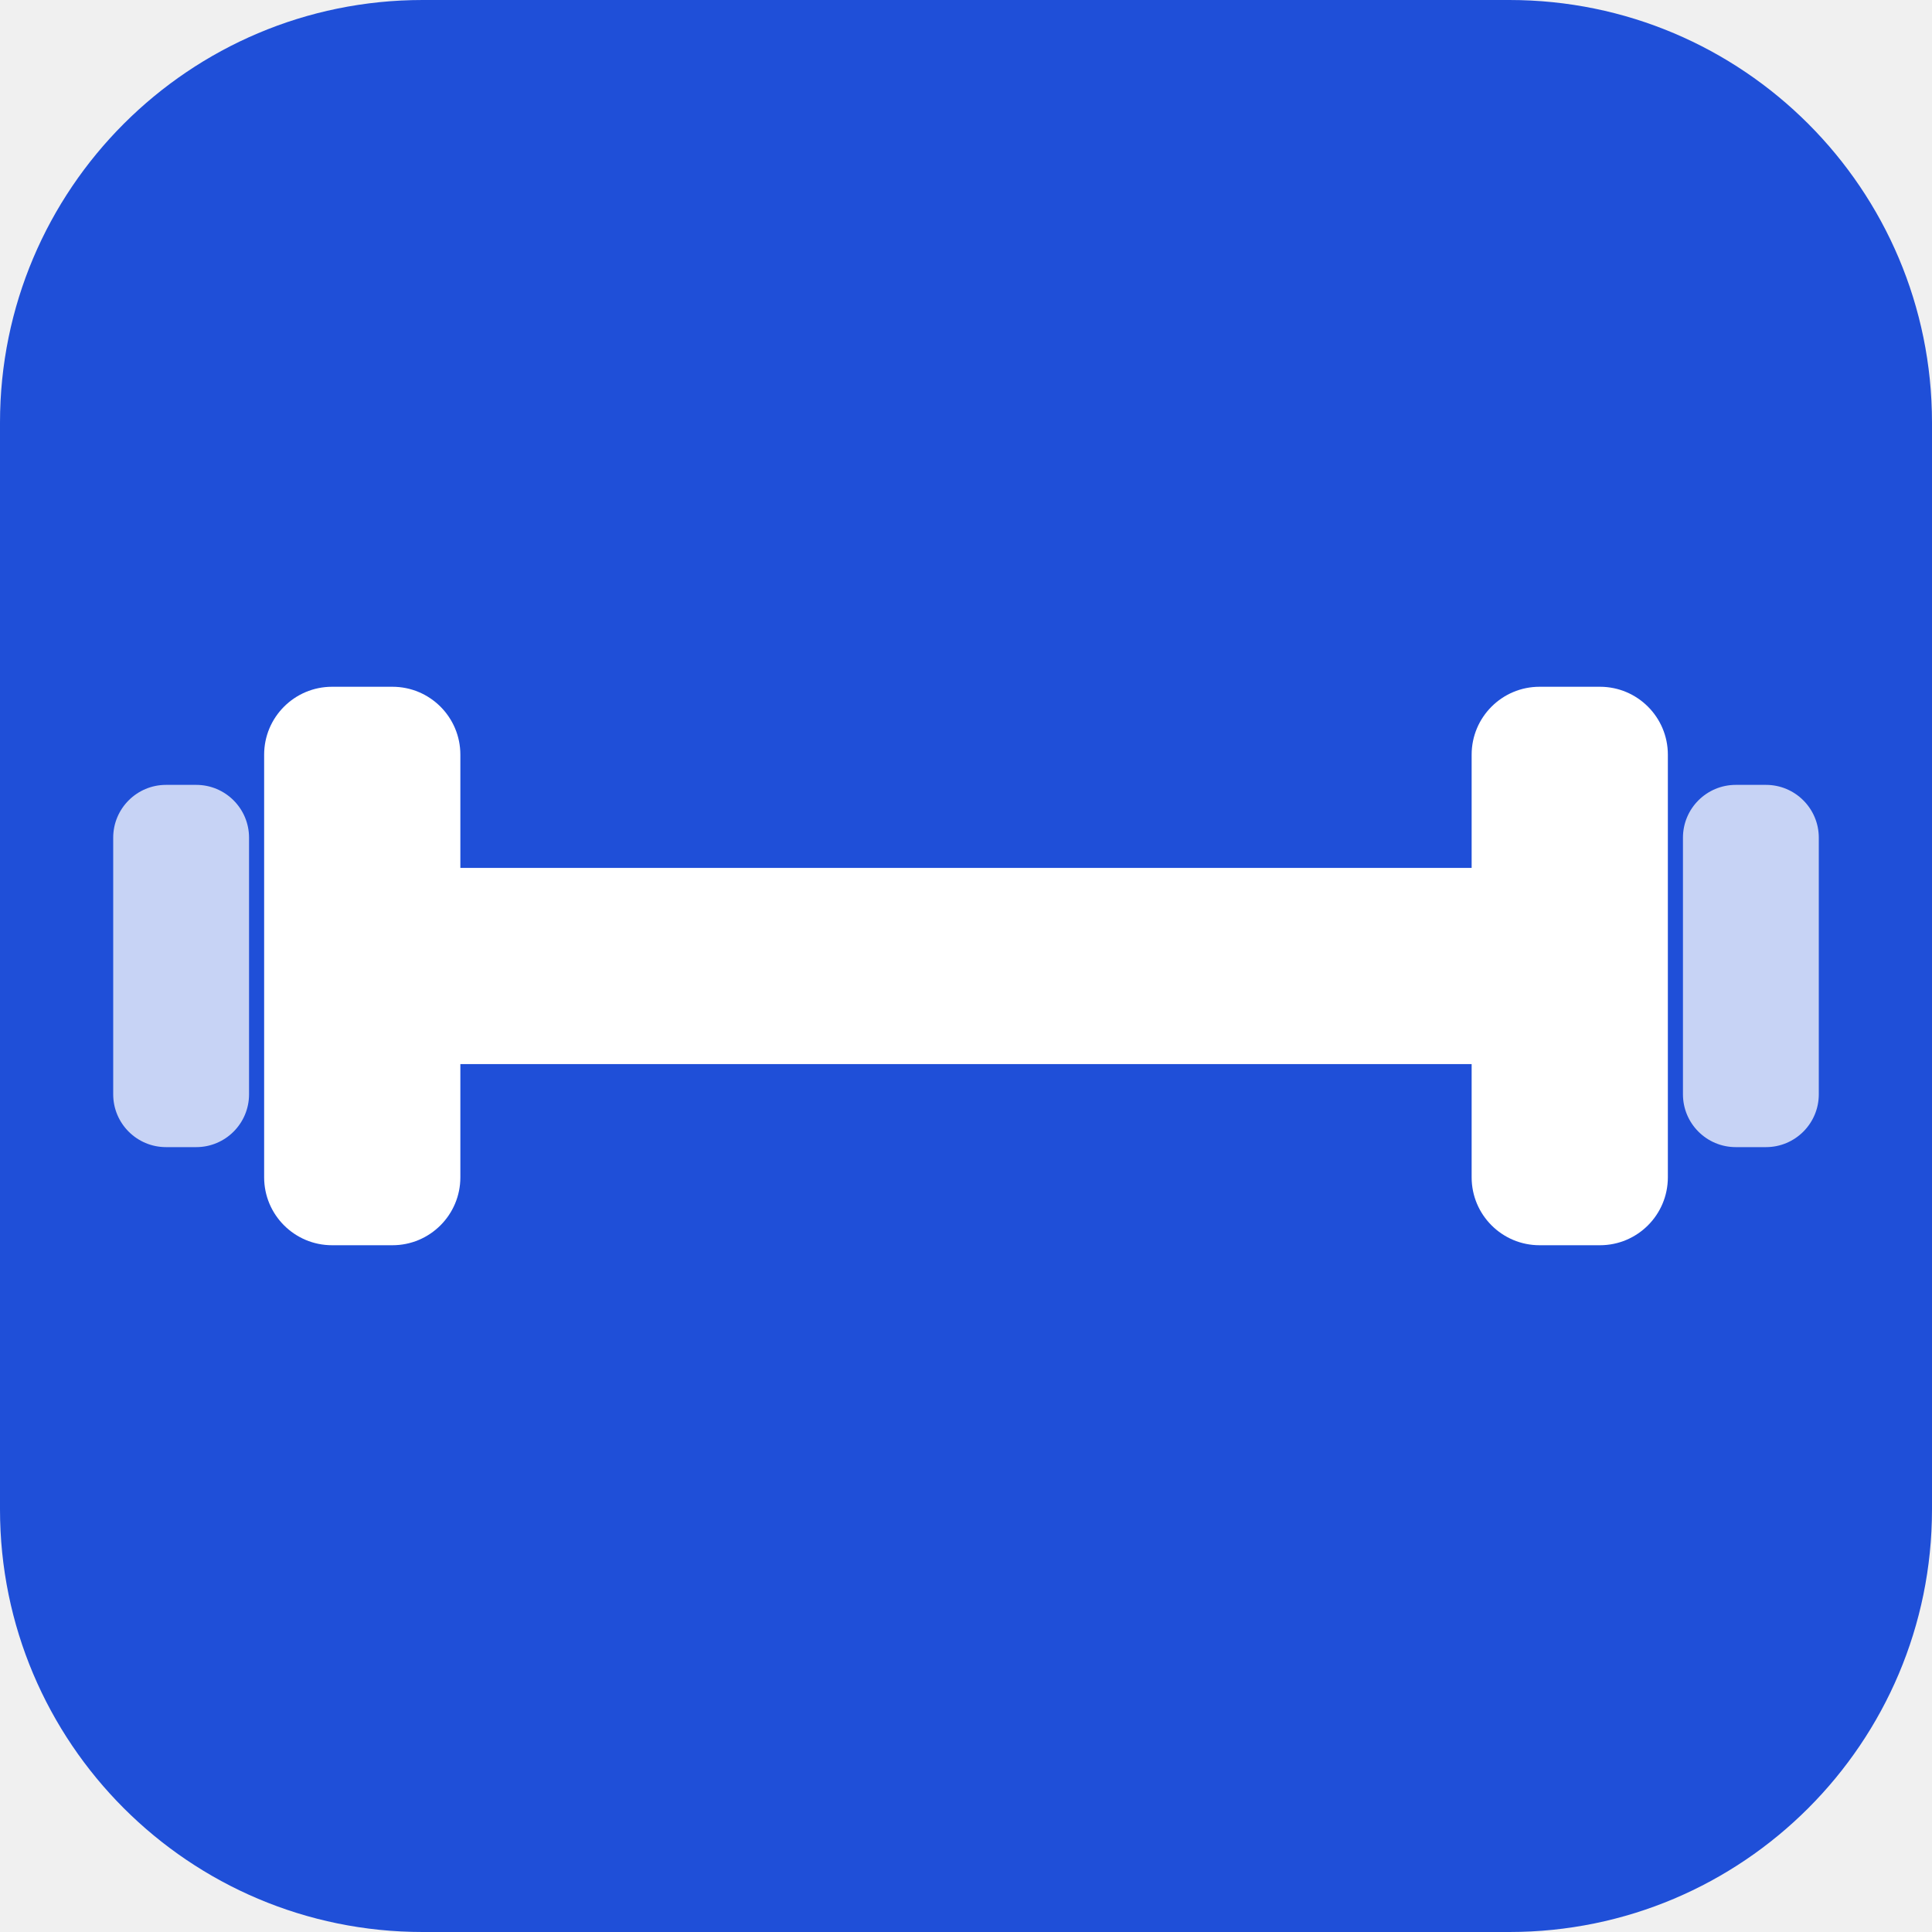
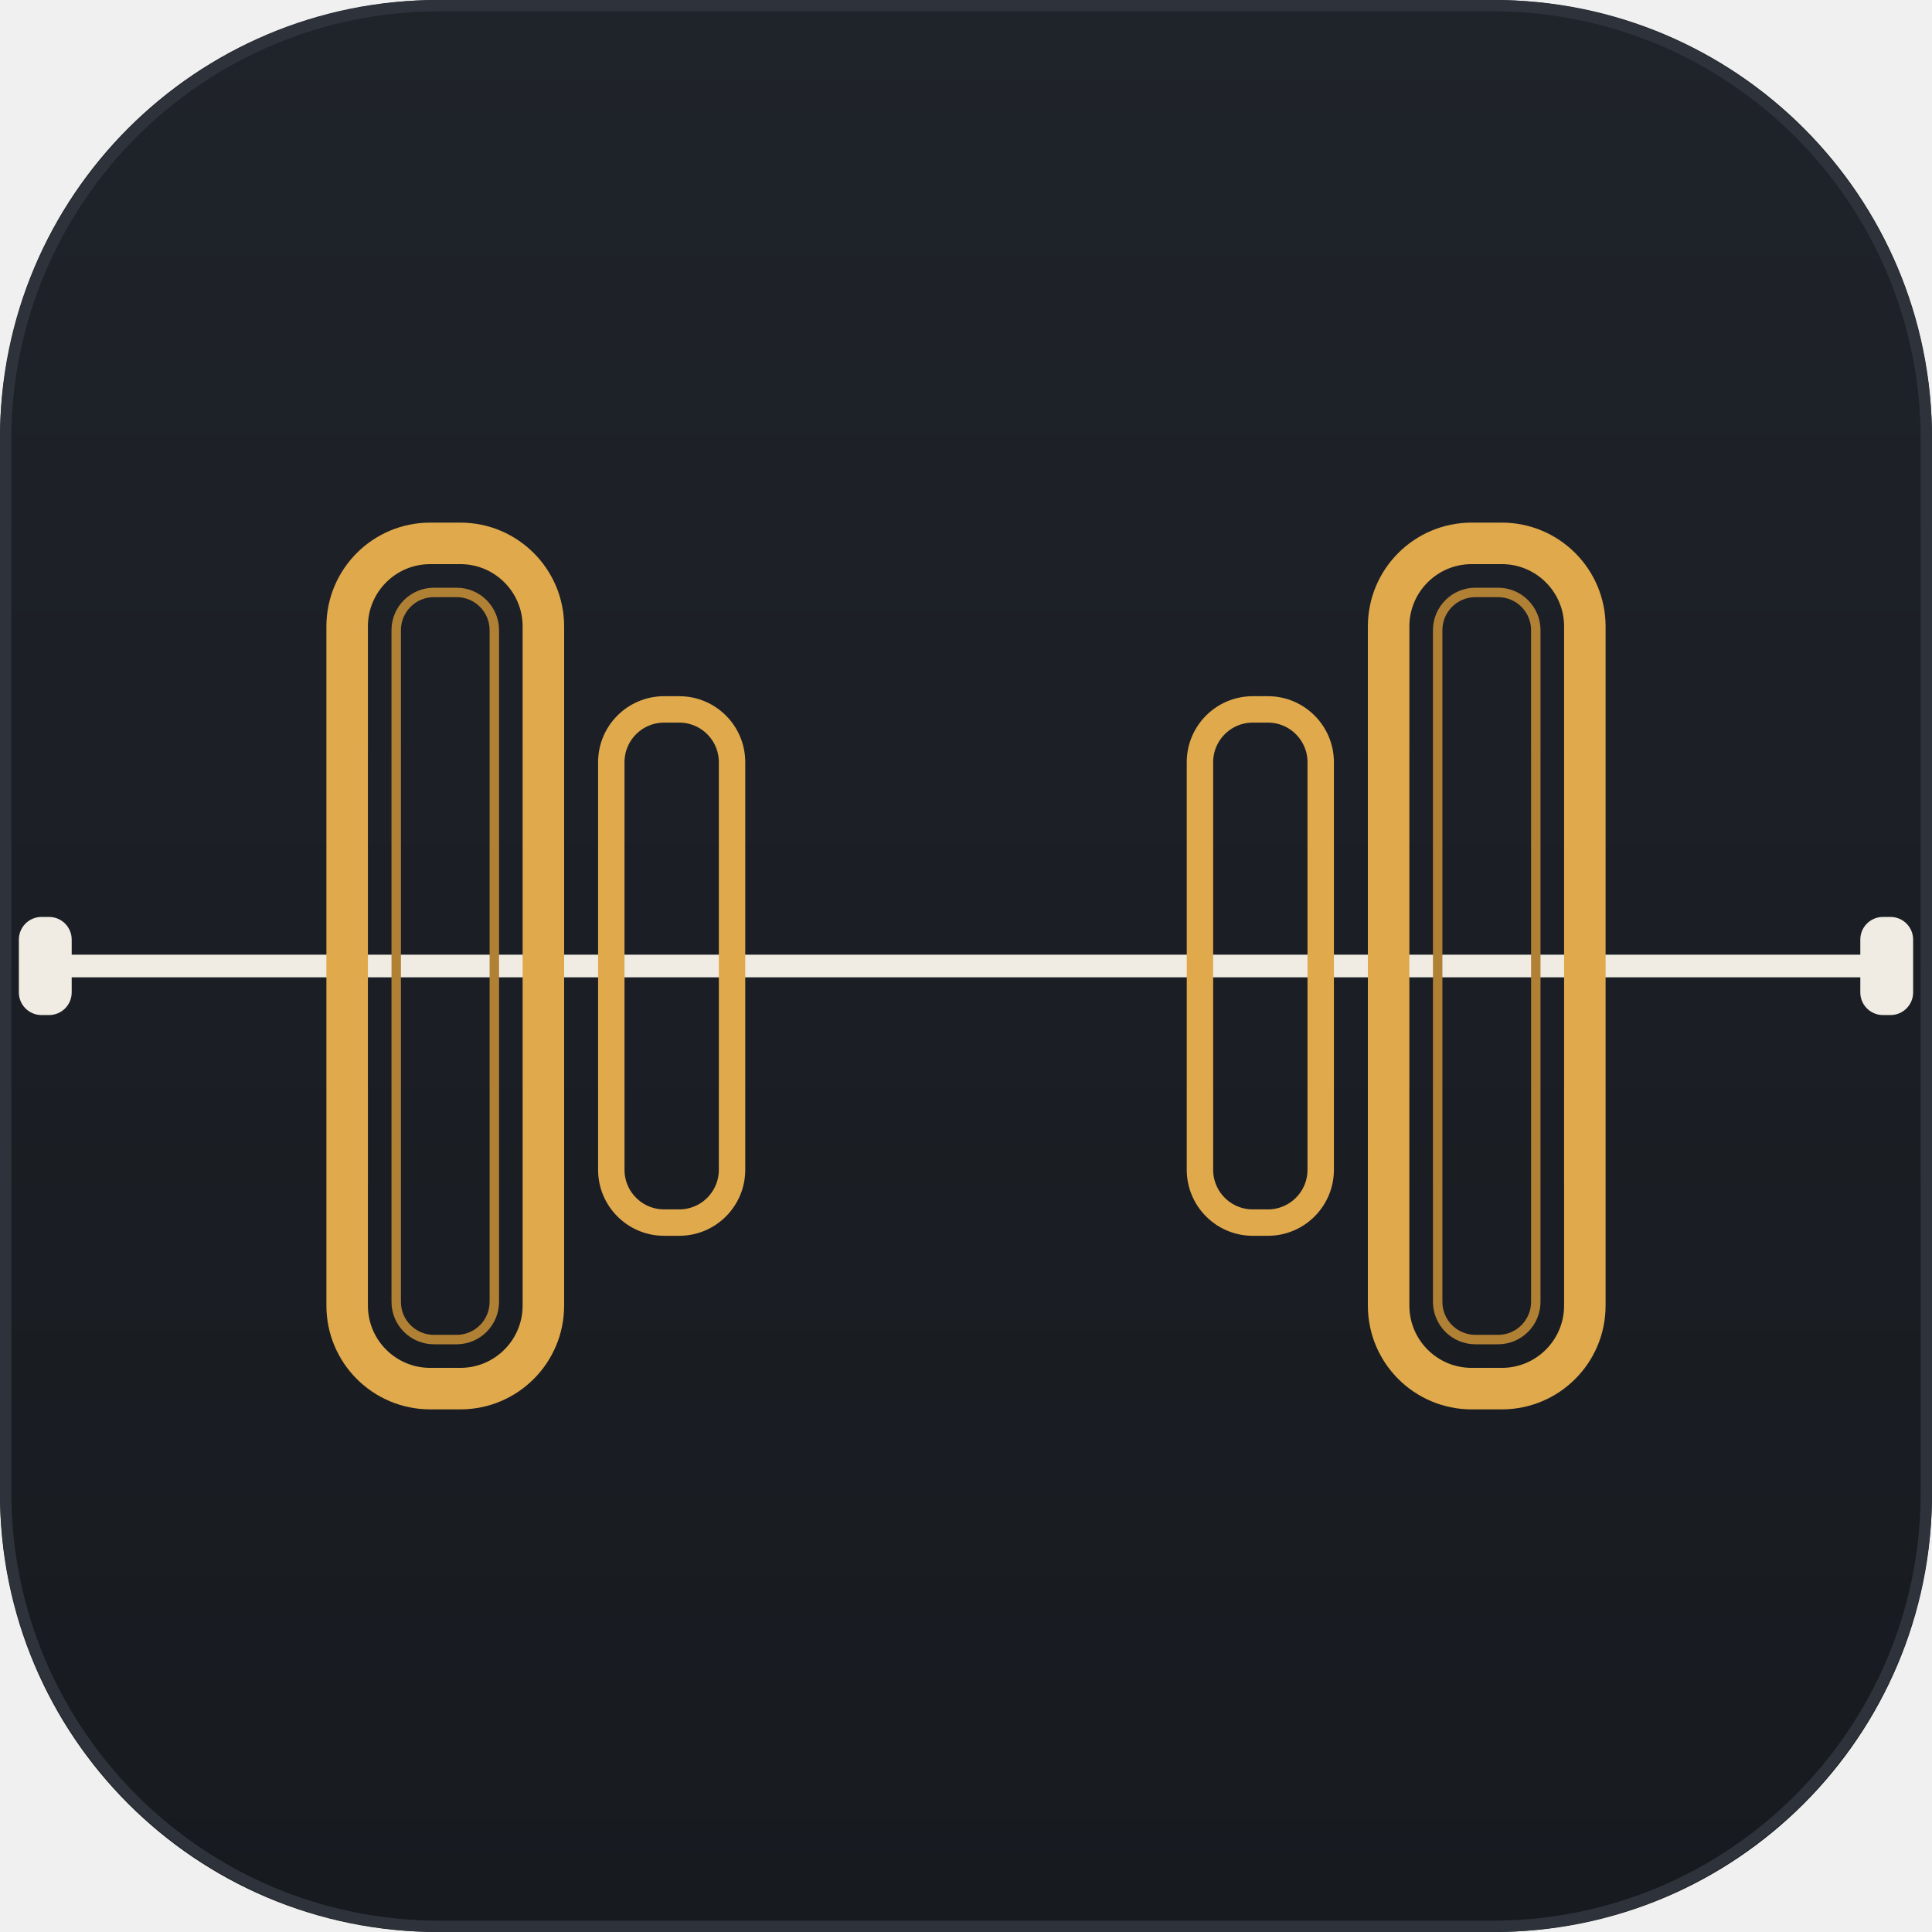
<svg xmlns="http://www.w3.org/2000/svg" viewBox="0 0 512 512">
-   <rect width="512" height="512" rx="112" fill="#1F4FD8" />
-   <rect x="90" y="230" width="332" height="52" rx="20" fill="#fff" />
-   <rect x="70" y="182" width="52" height="148" rx="18" fill="#fff" />
-   <rect x="390" y="182" width="52" height="148" rx="18" fill="#fff" />
-   <rect x="30" y="208" width="36" height="96" rx="14" fill="#fff" opacity=".75" />
-   <rect x="446" y="208" width="36" height="96" rx="14" fill="#fff" opacity=".75" />
+   <defs>
+     <linearGradient id="iron" x1="0" y1="0" x2="0" y2="1">
+       <stop offset="0" stop-color="#1F232A" />
+       <stop offset="1" stop-color="#171A1F" />
+     </linearGradient>
+   </defs>
+   <rect width="512" height="512" rx="116" fill="url(#iron)" />
+   <rect x="1.5" y="1.5" width="509" height="509" rx="115" fill="none" stroke="#2E333B" stroke-width="3" />
+   <line x1="12" y1="256" x2="500" y2="256" stroke="#F0ECE4" stroke-width="6" />
+   <rect x="92" y="144" width="52" height="224" rx="22" fill="none" stroke="#E0A94C" stroke-width="11" />
+   <rect x="105" y="157" width="26" height="198" rx="10" fill="none" stroke="#B08034" stroke-width="2.5" />
+   <rect x="368" y="144" width="52" height="224" rx="22" fill="none" stroke="#E0A94C" stroke-width="11" />
+   <rect x="381" y="157" width="26" height="198" rx="10" fill="none" stroke="#B08034" stroke-width="2.5" />
+   <rect x="162" y="188" width="32" height="136" rx="14" fill="none" stroke="#E0A94C" stroke-width="7" />
+   <rect x="318" y="188" width="32" height="136" rx="14" fill="none" stroke="#E0A94C" stroke-width="7" />
+   <rect x="5" y="243" width="14" height="26" rx="6" fill="#F0ECE4" />
+   <rect x="493" y="243" width="14" height="26" rx="6" fill="#F0ECE4" />
</svg>
